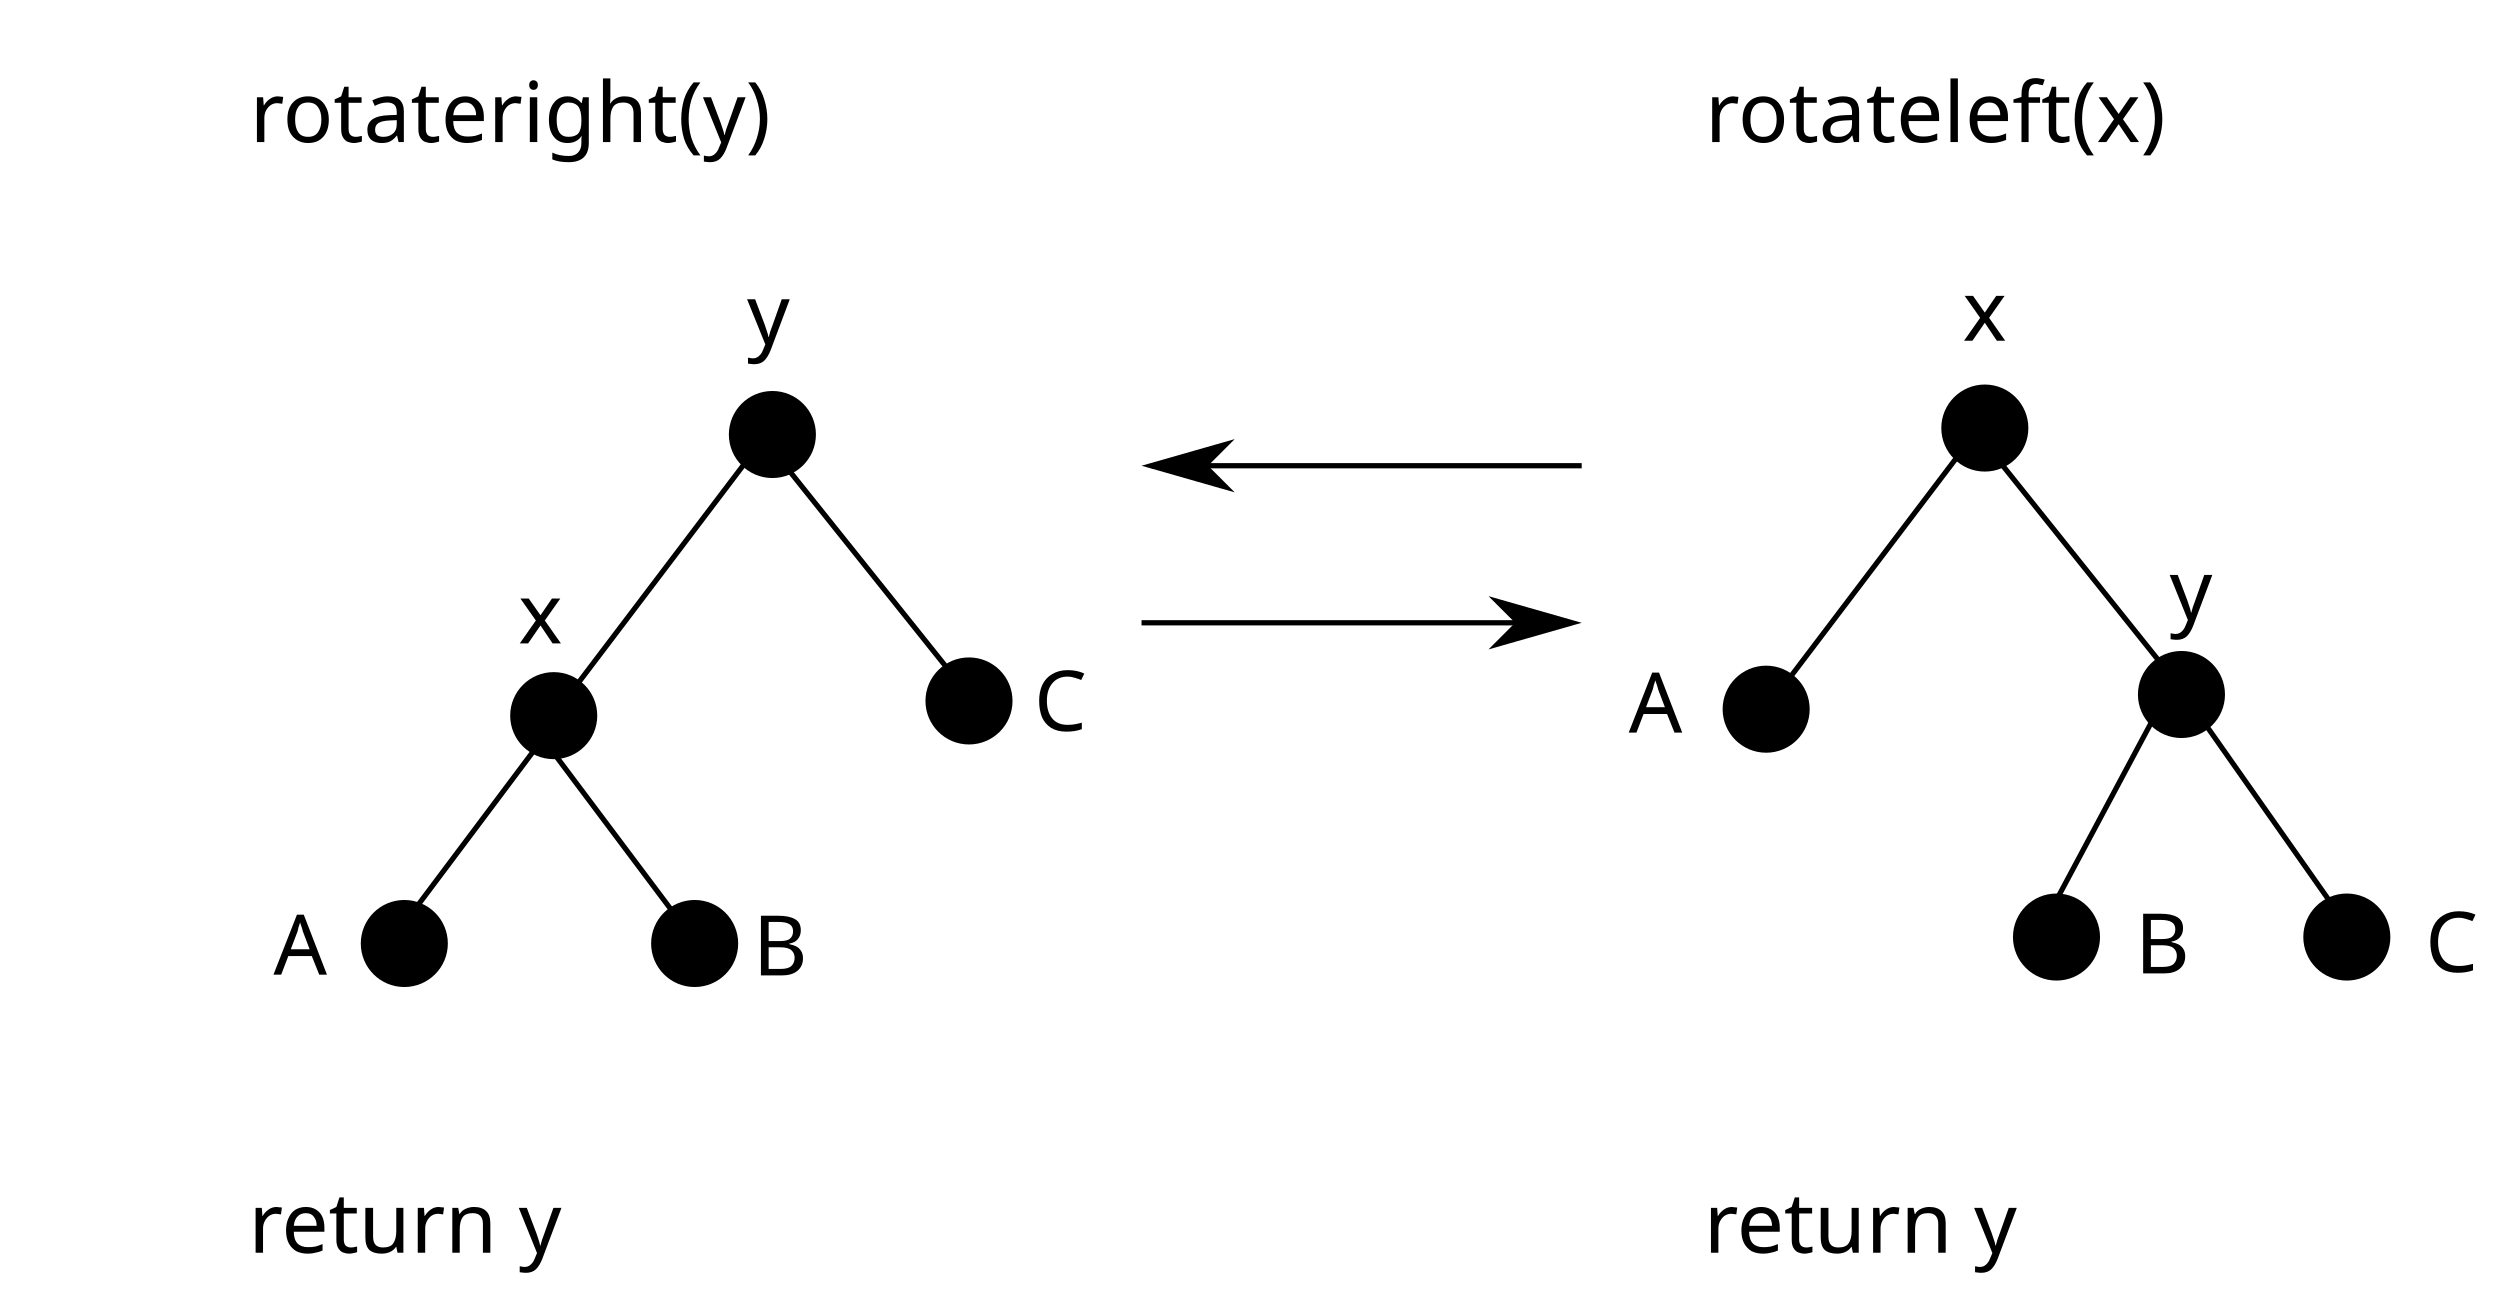
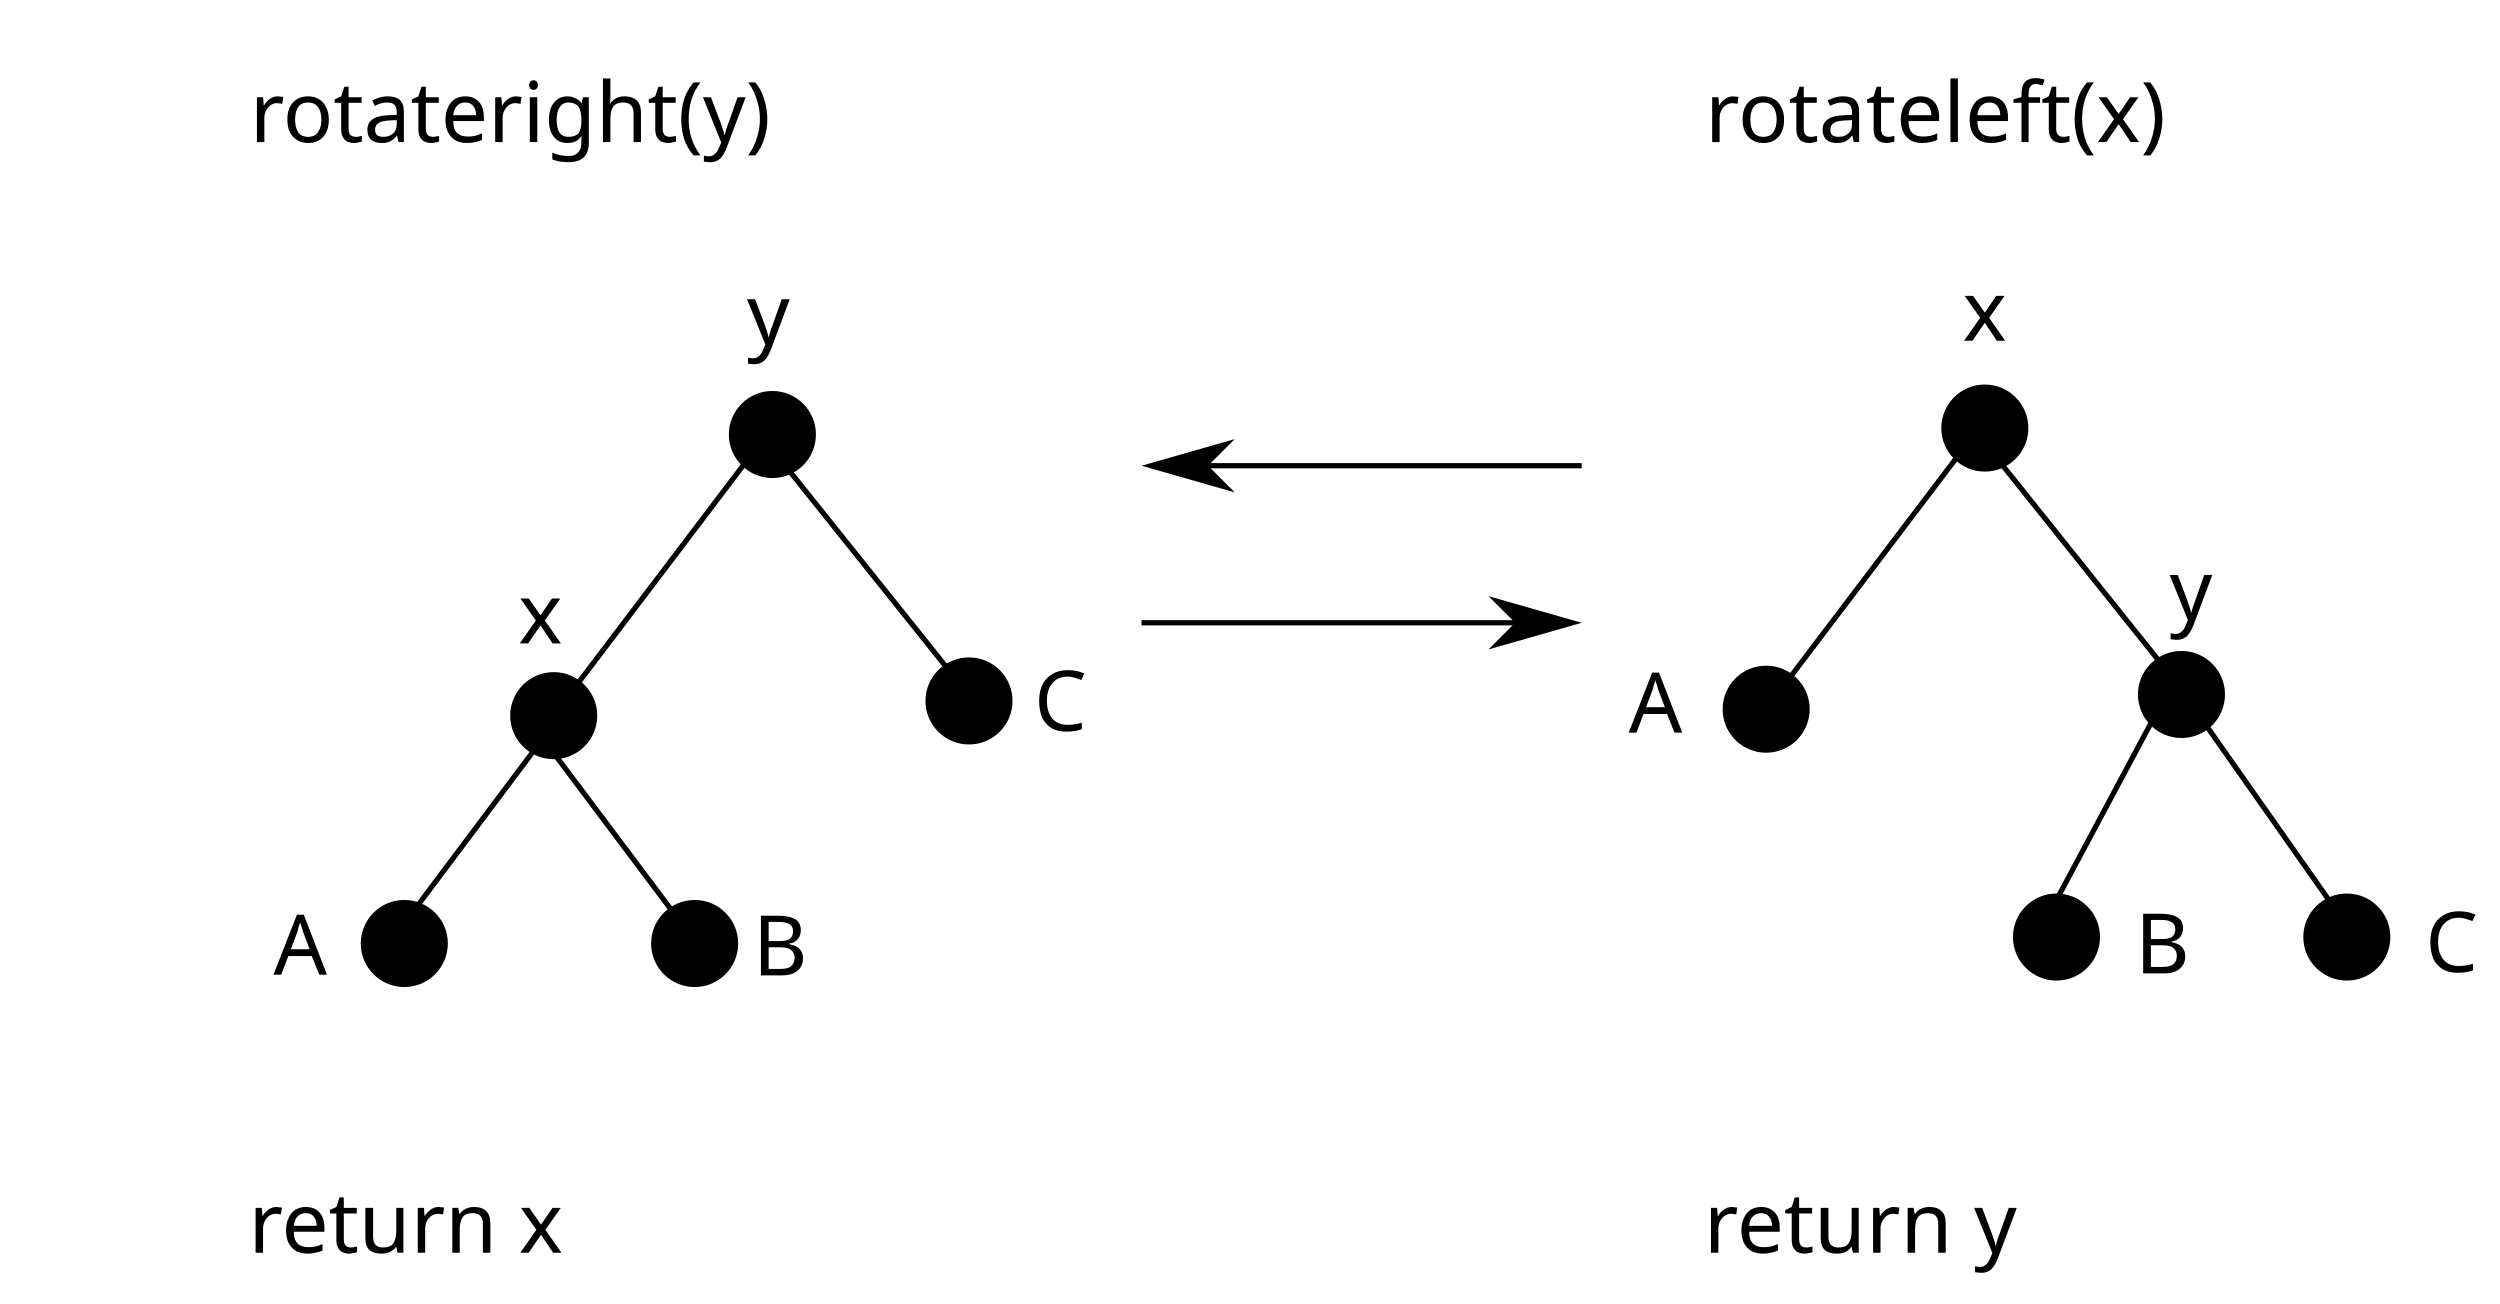
<svg xmlns="http://www.w3.org/2000/svg" width="126.353mm" height="65.872mm" viewBox="0 0 126.353 65.872" version="1.1" id="svg2438">
  <defs id="defs2432">
    <marker orient="auto" refY="0" refX="0" id="Arrow1Lend" style="overflow:visible">
      <path id="path1983" d="M 0,0 5,-5 -12.5,0 5,5 Z" style="fill:#000000;fill-opacity:1;fill-rule:evenodd;stroke:#000000;stroke-width:1pt;stroke-opacity:1" transform="matrix(-0.8,0,0,-0.8,-10,0)" />
    </marker>
    <marker orient="auto" refY="0" refX="0" id="Arrow1Lend-7" style="overflow:visible">
      <path id="path1983-0" d="M 0,0 5,-5 -12.5,0 5,5 Z" style="fill:#000000;fill-opacity:1;fill-rule:evenodd;stroke:#000000;stroke-width:1pt;stroke-opacity:1" transform="matrix(-0.8,0,0,-0.8,-10,0)" />
    </marker>
  </defs>
  <g id="layer1" transform="translate(-30.56152,-96.99834)">
    <text xml:space="preserve" style="font-style:normal;font-weight:normal;font-size:4.233px;line-height:1.25;font-family:sans-serif;letter-spacing:0px;word-spacing:0px;fill:#000000;fill-opacity:1;stroke:none;stroke-width:0.265;stroke-linecap:butt;stroke-linejoin:round" x="116.74" y="104.183" id="text1813">
      <tspan id="tspan1811" style="stroke-width:0.265;stroke-linecap:butt;stroke-linejoin:round" x="116.74" y="104.183">rotateleft(x)</tspan>
      <tspan style="stroke-width:0.265;stroke-linecap:butt;stroke-linejoin:round" x="116.74" y="109.475" id="tspan1815">    </tspan>
    </text>
    <circle style="fill:#000000;fill-opacity:1;stroke:#000000;stroke-width:0.5;stroke-linecap:butt;stroke-linejoin:round;stroke-miterlimit:4;stroke-dasharray:none;stroke-dashoffset:0;stroke-opacity:1;paint-order:stroke markers fill" id="path1817-92" cx="130.877" cy="118.633" r="1.95" />
    <path style="fill:none;stroke:#000000;stroke-width:0.265px;stroke-linecap:butt;stroke-linejoin:miter;stroke-opacity:1" d="m 131.527,120.212 8.916,11.145" id="path1819-5" />
    <path style="fill:none;stroke:#000000;stroke-width:0.265px;stroke-linecap:butt;stroke-linejoin:miter;stroke-opacity:1" d="m 129.67,119.84 -8.73,11.516" id="path1821-7" />
    <circle style="fill:#000000;fill-opacity:1;stroke:#000000;stroke-width:0.5;stroke-linecap:butt;stroke-linejoin:round;stroke-miterlimit:4;stroke-dasharray:none;stroke-dashoffset:0;stroke-opacity:1;paint-order:stroke markers fill" id="path1817-9-4" cx="140.815" cy="132.099" r="1.95" />
    <circle style="fill:#000000;fill-opacity:1;stroke:#000000;stroke-width:0.5;stroke-linecap:butt;stroke-linejoin:round;stroke-miterlimit:4;stroke-dasharray:none;stroke-dashoffset:0;stroke-opacity:1;paint-order:stroke markers fill" id="path1817-9-1-45" cx="149.173" cy="144.358" r="1.95" />
    <text xml:space="preserve" style="font-style:normal;font-weight:normal;font-size:4.233px;line-height:1.25;font-family:sans-serif;letter-spacing:0px;word-spacing:0px;fill:#000000;fill-opacity:1;stroke:none;stroke-width:0.265;stroke-linecap:butt;stroke-linejoin:round" x="153.13" y="146.114" id="text1863-9">
      <tspan id="tspan1861-3" style="stroke-width:0.265;stroke-linecap:butt;stroke-linejoin:round" x="153.13" y="146.114">C</tspan>
    </text>
    <circle style="fill:#000000;fill-opacity:1;stroke:#000000;stroke-width:0.5;stroke-linecap:butt;stroke-linejoin:round;stroke-miterlimit:4;stroke-dasharray:none;stroke-dashoffset:0;stroke-opacity:1;paint-order:stroke markers fill" id="path1817-9-1-5-7" cx="119.825" cy="132.842" r="1.95" />
    <circle style="fill:#000000;fill-opacity:1;stroke:#000000;stroke-width:0.5;stroke-linecap:butt;stroke-linejoin:round;stroke-miterlimit:4;stroke-dasharray:none;stroke-dashoffset:0;stroke-opacity:1;paint-order:stroke markers fill" id="path1817-9-1-4-0" cx="134.499" cy="144.358" r="1.95" />
    <text xml:space="preserve" style="font-style:normal;font-weight:normal;font-size:4.233px;line-height:1.25;font-family:sans-serif;letter-spacing:0px;word-spacing:0px;fill:#000000;fill-opacity:1;stroke:none;stroke-width:0.265;stroke-linecap:butt;stroke-linejoin:round" x="112.879" y="134.024" id="text1892-8">
      <tspan id="tspan1890-1" style="stroke-width:0.265;stroke-linecap:butt;stroke-linejoin:round" x="112.879" y="134.024">A</tspan>
    </text>
    <text xml:space="preserve" style="font-style:normal;font-weight:normal;font-size:4.233px;line-height:1.25;font-family:sans-serif;letter-spacing:0px;word-spacing:0px;fill:#000000;fill-opacity:1;stroke:none;stroke-width:0.265;stroke-linecap:butt;stroke-linejoin:round" x="138.473" y="146.199" id="text1896-9">
      <tspan id="tspan1894-9" style="stroke-width:0.265;stroke-linecap:butt;stroke-linejoin:round" x="138.473" y="146.199">B</tspan>
    </text>
    <path style="fill:none;stroke:#000000;stroke-width:0.265px;stroke-linecap:butt;stroke-linejoin:miter;stroke-opacity:1" d="m 133.464,144.422 6.979,-13.066 9.181,13.066" id="path1968" />
    <text xml:space="preserve" style="font-style:normal;font-weight:normal;font-size:4.233px;line-height:1.25;font-family:sans-serif;letter-spacing:0px;word-spacing:0px;fill:#000000;fill-opacity:1;stroke:none;stroke-width:0.265;stroke-linecap:butt;stroke-linejoin:round" x="140.218" y="128.318" id="text1972">
      <tspan id="tspan1970" style="stroke-width:0.265;stroke-linecap:butt;stroke-linejoin:round" x="140.218" y="128.318">y</tspan>
    </text>
    <text xml:space="preserve" style="font-style:normal;font-weight:normal;font-size:4.233px;line-height:1.25;font-family:sans-serif;letter-spacing:0px;word-spacing:0px;fill:#000000;fill-opacity:1;stroke:none;stroke-width:0.265;stroke-linecap:butt;stroke-linejoin:round" x="129.749" y="114.219" id="text1976">
      <tspan id="tspan1974" style="stroke-width:0.265;stroke-linecap:butt;stroke-linejoin:round" x="129.749" y="114.219">x</tspan>
    </text>
    <path style="fill:none;stroke:#000000;stroke-width:0.265px;stroke-linecap:butt;stroke-linejoin:miter;stroke-opacity:1;marker-end:url(#Arrow1Lend)" d="M 110.502,120.537 H 88.77" id="path1978" />
    <text xml:space="preserve" style="font-style:normal;font-weight:normal;font-size:4.233px;line-height:1.25;font-family:sans-serif;letter-spacing:0px;word-spacing:0px;fill:#000000;fill-opacity:1;stroke:none;stroke-width:0.265;stroke-linecap:butt;stroke-linejoin:round" x="116.676" y="160.316" id="text2378">
      <tspan id="tspan2376" style="stroke-width:0.265;stroke-linecap:butt;stroke-linejoin:round" x="116.676" y="160.316">return y</tspan>
    </text>
    <circle style="fill:#000000;fill-opacity:1;stroke:#000000;stroke-width:0.5;stroke-linecap:butt;stroke-linejoin:round;stroke-miterlimit:4;stroke-dasharray:none;stroke-dashoffset:0;stroke-opacity:1;paint-order:stroke markers fill" id="path1817-92-8" cx="69.599" cy="118.959" r="1.95" />
    <path style="fill:none;stroke:#000000;stroke-width:0.265px;stroke-linecap:butt;stroke-linejoin:miter;stroke-opacity:1" d="m 70.249,120.537 8.916,11.145" id="path1819-5-7" />
    <path style="fill:none;stroke:#000000;stroke-width:0.265px;stroke-linecap:butt;stroke-linejoin:miter;stroke-opacity:1" d="m 68.391,120.166 -8.73,11.516" id="path1821-7-2" />
    <circle style="fill:#000000;fill-opacity:1;stroke:#000000;stroke-width:0.5;stroke-linecap:butt;stroke-linejoin:round;stroke-miterlimit:4;stroke-dasharray:none;stroke-dashoffset:0;stroke-opacity:1;paint-order:stroke markers fill" id="path1817-9-4-8" cx="79.536" cy="132.425" r="1.95" />
    <circle style="fill:#000000;fill-opacity:1;stroke:#000000;stroke-width:0.5;stroke-linecap:butt;stroke-linejoin:round;stroke-miterlimit:4;stroke-dasharray:none;stroke-dashoffset:0;stroke-opacity:1;paint-order:stroke markers fill" id="path1817-9-1-45-2" cx="65.67" cy="144.684" r="1.95" />
    <text xml:space="preserve" style="font-style:normal;font-weight:normal;font-size:4.233px;line-height:1.25;font-family:sans-serif;letter-spacing:0px;word-spacing:0px;fill:#000000;fill-opacity:1;stroke:none;stroke-width:0.265;stroke-linecap:butt;stroke-linejoin:round" x="82.818" y="133.929" id="text1863-9-9">
      <tspan id="tspan1861-3-9" style="stroke-width:0.265;stroke-linecap:butt;stroke-linejoin:round" x="82.818" y="133.929">C</tspan>
    </text>
    <circle style="fill:#000000;fill-opacity:1;stroke:#000000;stroke-width:0.5;stroke-linecap:butt;stroke-linejoin:round;stroke-miterlimit:4;stroke-dasharray:none;stroke-dashoffset:0;stroke-opacity:1;paint-order:stroke markers fill" id="path1817-9-1-5-7-6" cx="58.547" cy="133.168" r="1.95" />
    <circle style="fill:#000000;fill-opacity:1;stroke:#000000;stroke-width:0.5;stroke-linecap:butt;stroke-linejoin:round;stroke-miterlimit:4;stroke-dasharray:none;stroke-dashoffset:0;stroke-opacity:1;paint-order:stroke markers fill" id="path1817-9-1-4-0-0" cx="50.996" cy="144.684" r="1.95" />
    <text xml:space="preserve" style="font-style:normal;font-weight:normal;font-size:4.233px;line-height:1.25;font-family:sans-serif;letter-spacing:0px;word-spacing:0px;fill:#000000;fill-opacity:1;stroke:none;stroke-width:0.265;stroke-linecap:butt;stroke-linejoin:round" x="44.382" y="146.256" id="text1892-8-2">
      <tspan id="tspan1890-1-7" style="stroke-width:0.265;stroke-linecap:butt;stroke-linejoin:round" x="44.382" y="146.256">A</tspan>
    </text>
    <text xml:space="preserve" style="font-style:normal;font-weight:normal;font-size:4.233px;line-height:1.25;font-family:sans-serif;letter-spacing:0px;word-spacing:0px;fill:#000000;fill-opacity:1;stroke:none;stroke-width:0.265;stroke-linecap:butt;stroke-linejoin:round" x="68.615" y="146.298" id="text1896-9-6">
      <tspan id="tspan1894-9-1" style="stroke-width:0.265;stroke-linecap:butt;stroke-linejoin:round" x="68.615" y="146.298">B</tspan>
    </text>
    <text xml:space="preserve" style="font-style:normal;font-weight:normal;font-size:4.233px;line-height:1.25;font-family:sans-serif;letter-spacing:0px;word-spacing:0px;fill:#000000;fill-opacity:1;stroke:none;stroke-width:0.265;stroke-linecap:butt;stroke-linejoin:round" x="68.319" y="114.394" id="text1972-2">
      <tspan id="tspan1970-1" style="stroke-width:0.265;stroke-linecap:butt;stroke-linejoin:round" x="68.319" y="114.394">y</tspan>
    </text>
    <text xml:space="preserve" style="font-style:normal;font-weight:normal;font-size:4.233px;line-height:1.25;font-family:sans-serif;letter-spacing:0px;word-spacing:0px;fill:#000000;fill-opacity:1;stroke:none;stroke-width:0.265;stroke-linecap:butt;stroke-linejoin:round" x="56.754" y="129.513" id="text1976-5">
      <tspan id="tspan1974-9" style="stroke-width:0.265;stroke-linecap:butt;stroke-linejoin:round" x="56.754" y="129.513">x</tspan>
    </text>
    <path style="fill:none;stroke:#000000;stroke-width:0.265px;stroke-linecap:butt;stroke-linejoin:miter;stroke-opacity:1" d="m 57.998,134.328 -7.937,10.583" id="path999" />
    <path style="fill:none;stroke:#000000;stroke-width:0.265px;stroke-linecap:butt;stroke-linejoin:miter;stroke-opacity:1" d="m 57.998,134.328 7.937,10.583" id="path1001" />
    <text xml:space="preserve" style="font-style:normal;font-weight:normal;font-size:4.233px;line-height:1.25;font-family:sans-serif;letter-spacing:0px;word-spacing:0px;fill:#000000;fill-opacity:1;stroke:none;stroke-width:0.265;stroke-linecap:butt;stroke-linejoin:round" x="43.186" y="104.183" id="text1813-1">
      <tspan id="tspan1811-0" style="stroke-width:0.265;stroke-linecap:butt;stroke-linejoin:round" x="43.186" y="104.183">rotateright(y)</tspan>
      <tspan style="stroke-width:0.265;stroke-linecap:butt;stroke-linejoin:round" x="43.186" y="109.475" id="tspan1815-7">    </tspan>
    </text>
    <text xml:space="preserve" style="font-style:normal;font-weight:normal;font-size:4.233px;line-height:1.25;font-family:sans-serif;letter-spacing:0px;word-spacing:0px;fill:#000000;fill-opacity:1;stroke:none;stroke-width:0.265;stroke-linecap:butt;stroke-linejoin:round" x="43.122" y="160.316" id="text2378-5">
-       <tspan id="tspan2376-8" style="stroke-width:0.265;stroke-linecap:butt;stroke-linejoin:round" x="43.122" y="160.316">return y</tspan>
+       <tspan id="tspan2376-8" style="stroke-width:0.265;stroke-linecap:butt;stroke-linejoin:round" x="43.122" y="160.316">return x</tspan>
    </text>
    <path style="fill:none;stroke:#000000;stroke-width:0.265px;stroke-linecap:butt;stroke-linejoin:miter;stroke-opacity:1;marker-end:url(#Arrow1Lend-7)" d="M 88.256,128.475 H 109.988" id="path1978-4" />
  </g>
</svg>
